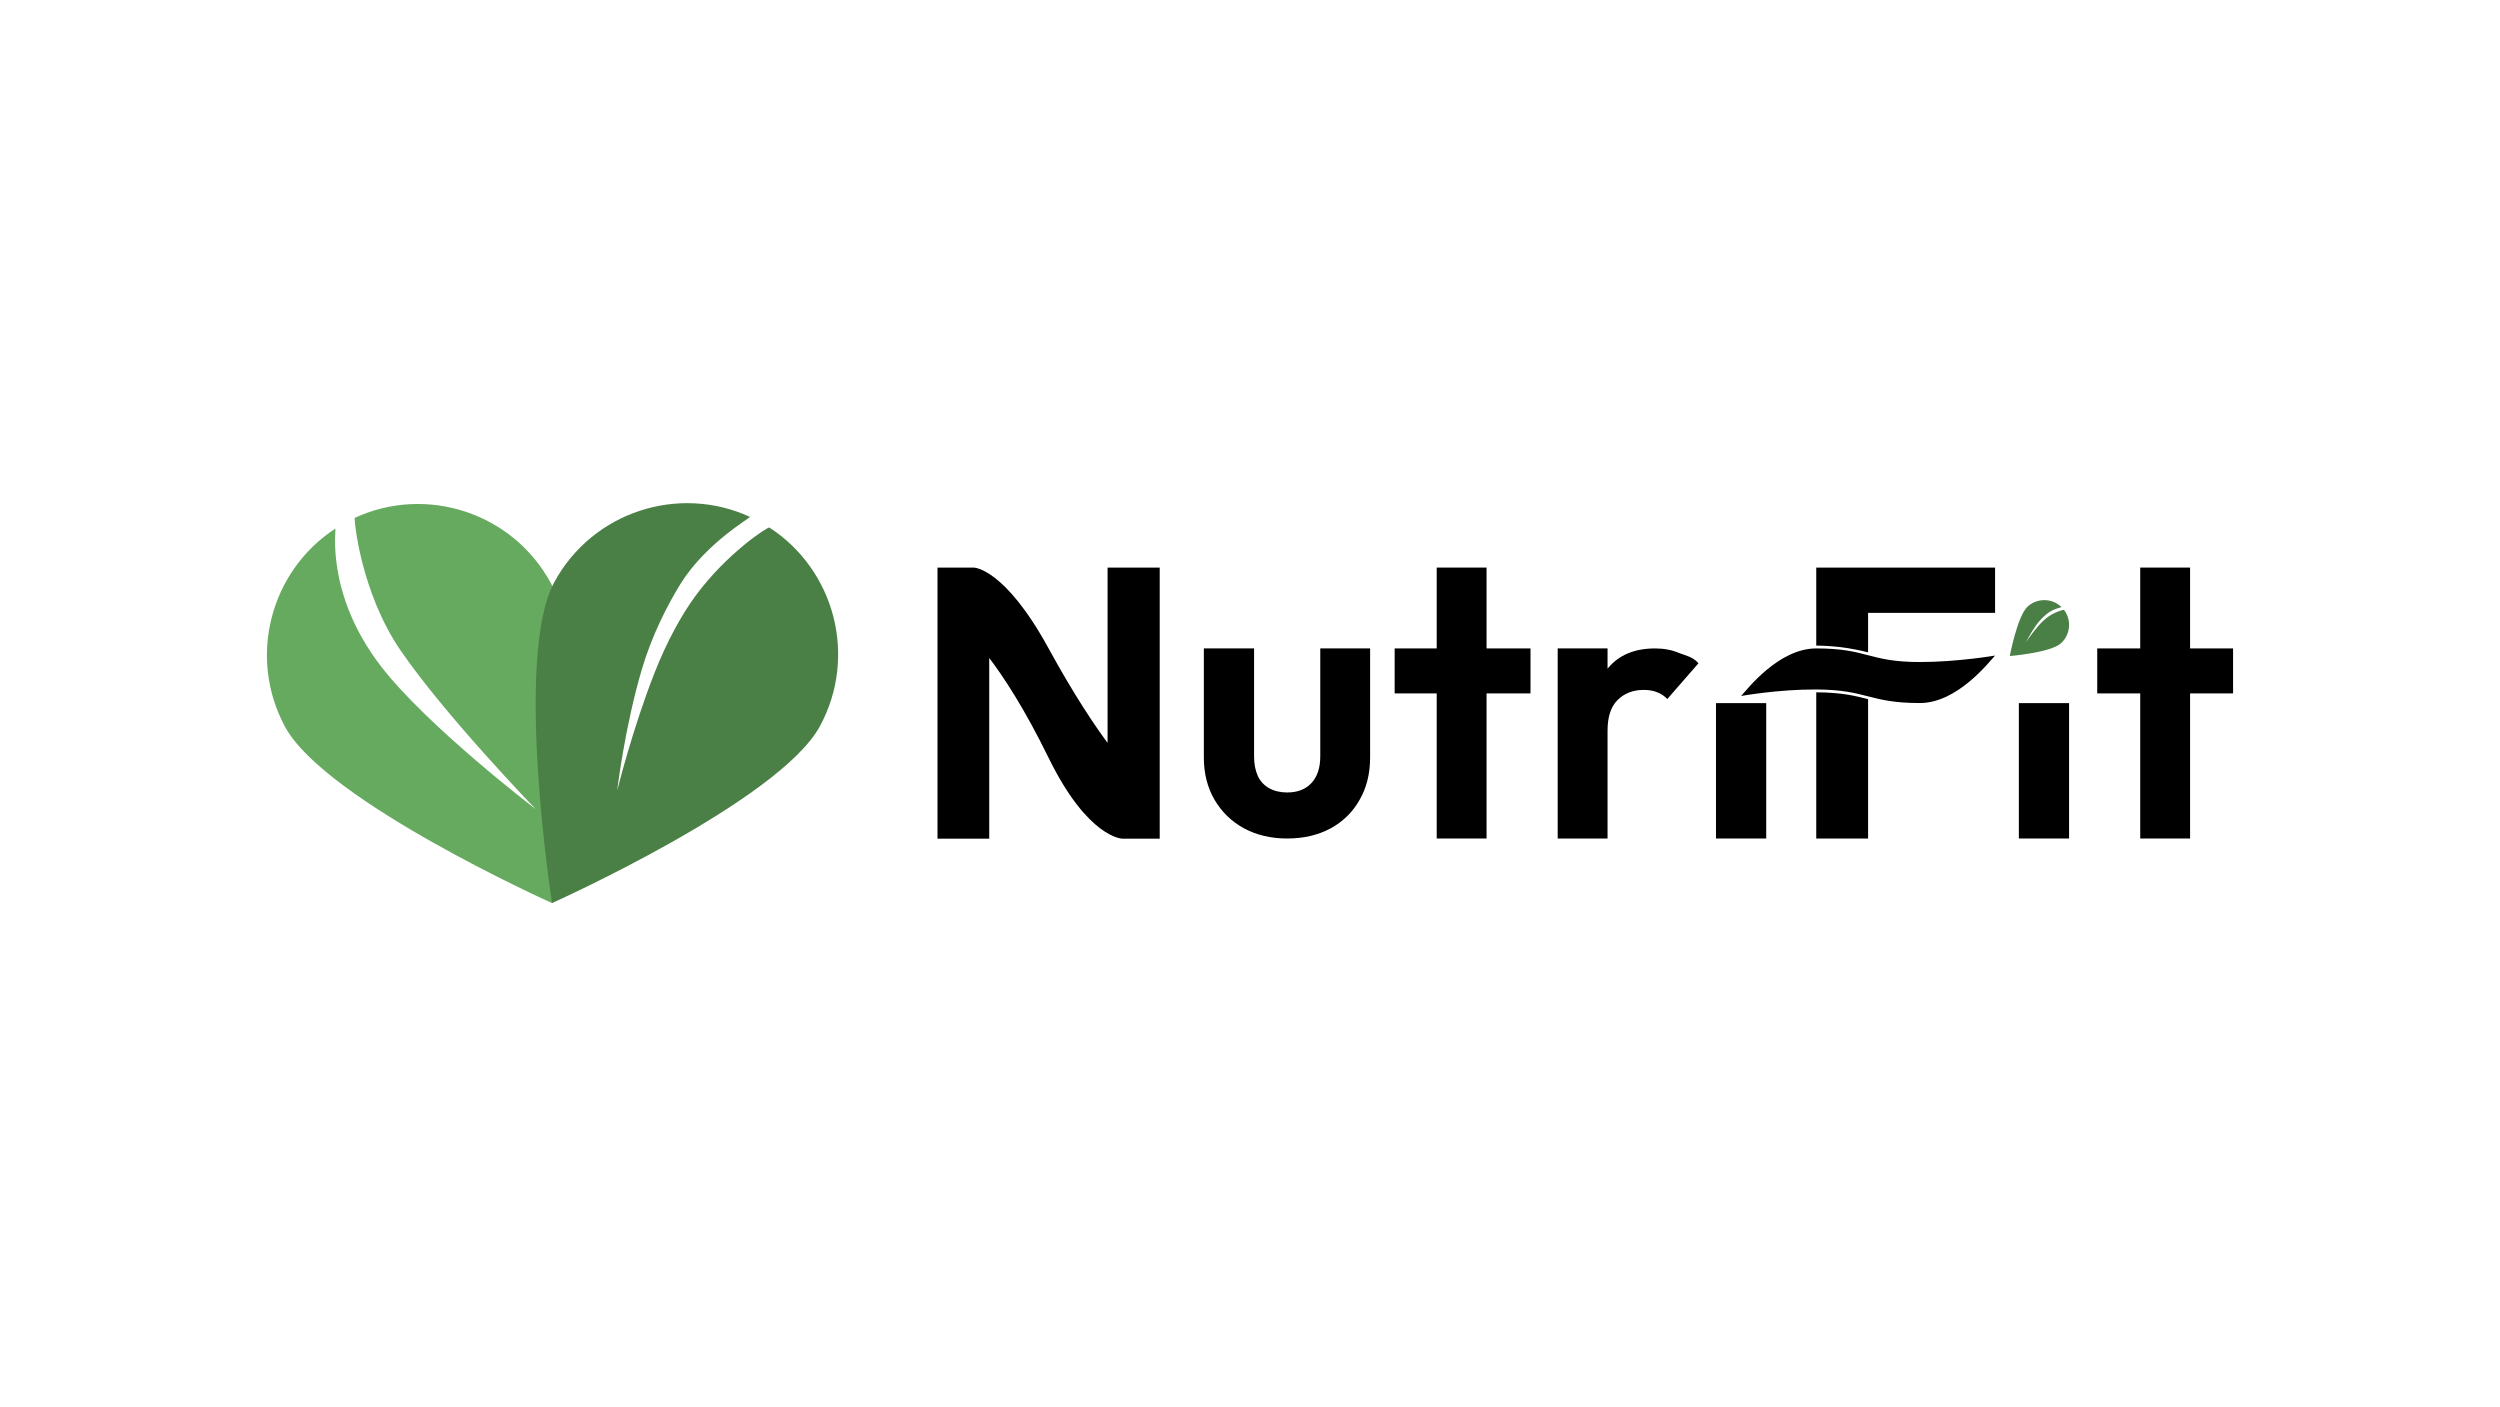
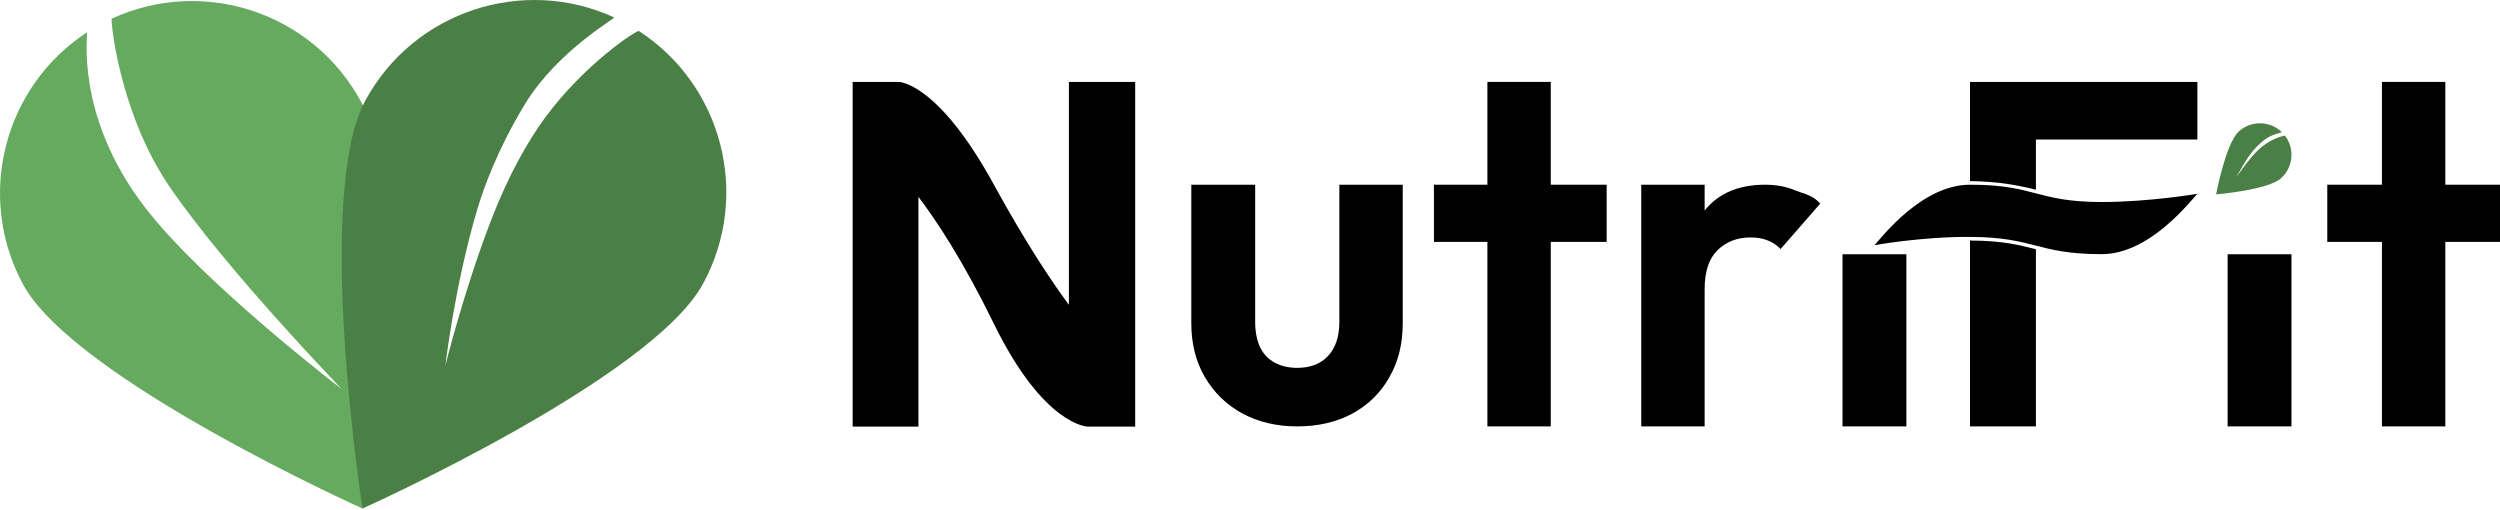
- <svg xmlns="http://www.w3.org/2000/svg" width="100%" height="100%" viewBox="0 0 1920 1080" version="1.1" xml:space="preserve" style="fill-rule:evenodd;clip-rule:evenodd;stroke-linejoin:round;stroke-miterlimit:2;">
+ <svg xmlns="http://www.w3.org/2000/svg" width="100%" height="100%" viewBox="0 0 1510 308" version="1.1" xml:space="preserve" style="fill-rule:evenodd;clip-rule:evenodd;stroke-linejoin:round;stroke-miterlimit:2;">
  <g>
-     <path d="M720,644.102L720,435.898L747.761,435.898L759.742,475.362L759.742,644.102L720,644.102ZM862.018,644.102C862.018,644.102 835.611,643.883 805.327,582.006C767.893,505.518 740.163,483.252 740.163,483.252L747.761,435.898C747.761,435.898 771.282,435.757 805.327,497.994C844.866,570.273 869.615,593.418 869.615,593.418L862.018,644.102ZM862.018,644.102L850.621,602.476L850.621,435.898L890.655,435.898L890.655,644.102L862.018,644.102Z" style="fill-rule:nonzero;" />
-     <path d="M988.548,643.971C976.08,643.971 964.976,641.341 955.235,636.081C945.689,630.821 938.189,623.516 932.734,614.165C927.279,604.814 924.552,594.002 924.552,581.729L924.552,497.994L963.125,497.994L963.125,580.852C963.125,586.697 964.099,591.762 966.047,596.048C967.995,600.139 970.917,603.256 974.814,605.398C978.71,607.541 983.288,608.613 988.548,608.613C996.535,608.613 1002.77,606.178 1007.25,601.307C1011.73,596.437 1013.97,589.619 1013.97,580.852L1013.97,497.994L1052.25,497.994L1052.25,581.729C1052.25,594.197 1049.52,605.106 1044.07,614.457C1038.81,623.808 1031.31,631.114 1021.57,636.374C1012.02,641.439 1001.02,643.971 988.548,643.971Z" style="fill-rule:nonzero;" />
-     <path d="M1103.39,643.971L1103.39,435.898L1141.67,435.898L1141.67,643.971L1103.39,643.971ZM1071.1,532.532L1071.1,497.994L1175.42,497.994L1175.42,532.532L1071.1,532.532Z" style="fill-rule:nonzero;" />
-     <path d="M1196.31,643.971L1196.31,497.994L1234.6,497.994L1234.6,643.971L1196.31,643.971ZM1234.6,561.113L1219.69,551.177C1221.44,533.839 1226.51,523.124 1234.89,513.189C1243.26,503.059 1255.34,497.994 1271.12,497.994C1277.94,497.994 1284.08,499.163 1289.53,501.5C1294.99,503.643 1299.95,504.325 1304.43,509.39L1280.47,536.859C1278.33,534.521 1275.7,532.768 1272.58,531.599C1269.66,530.43 1266.25,529.845 1262.36,529.845C1254.17,529.845 1247.45,532.475 1242.19,537.735C1237.13,542.8 1234.6,550.593 1234.6,561.113Z" style="fill-rule:nonzero;" />
-     <rect x="1317.88" y="540" width="38.573" height="103.971" style="fill-rule:nonzero;" />
-     <path d="M1543.53,503.838C1543.53,503.838 1549.32,472.956 1557.28,465.789C1564.76,459.051 1576.13,459.346 1583.25,466.247C1583.38,466.372 1576.91,467.487 1572.13,471.347C1569.67,473.328 1566.58,476.288 1564.04,479.791C1559.48,486.08 1555.98,493.223 1555.98,493.223C1555.98,493.223 1560.45,486.432 1565.5,480.633C1568.16,477.575 1570.97,475.057 1573.43,473.38C1578.97,469.595 1584.99,468.164 1585.12,468.334C1591.12,476.135 1590.2,487.383 1582.76,494.082C1574.8,501.249 1543.53,503.838 1543.53,503.838Z" style="fill:#4a7f45;" />
-     <path d="M1394.88,495.802L1394.88,435.898L1532.22,435.898L1532.22,470.686L1434.69,470.686L1434.69,501.025C1430.13,499.834 1421.45,497.912 1413.35,496.969C1403.7,495.844 1394.88,495.802 1394.88,495.802ZM1434.69,536.983L1434.69,643.971L1394.88,643.971L1394.88,531.708C1414.6,531.796 1424.65,534.401 1434.69,536.983Z" />
-     <path d="M1474.51,539.934C1435.06,539.935 1434.33,529.692 1394.88,529.517C1365.33,529.385 1337.16,534.521 1337.16,534.521C1341.92,529.387 1365.93,497.994 1394.88,497.994C1434.53,497.994 1434.86,508.441 1474.51,508.441C1503.26,508.44 1532.22,503.473 1532.22,503.473C1527.48,508.517 1503.21,539.934 1474.51,539.934Z" style="fill-rule:nonzero;" />
-     <rect x="1550.48" y="540" width="38.573" height="103.971" style="fill-rule:nonzero;" />
-     <path d="M1643.7,643.971L1643.7,435.898L1681.98,435.898L1681.98,643.971L1643.7,643.971ZM1610.68,532.532L1610.68,497.994L1715,497.994L1715,532.532L1610.68,532.532Z" style="fill-rule:nonzero;" />
+     <path d="M515,257.673L515,49.468L542.761,49.468L554.742,88.932L554.742,257.673L515,257.673ZM657.018,257.673C657.018,257.673 630.611,257.454 600.327,195.577C562.893,119.089 535.163,96.822 535.163,96.822L542.761,49.468C542.761,49.468 566.282,49.327 600.327,111.564C639.866,183.844 664.615,206.988 664.615,206.988L657.018,257.673ZM657.018,257.673L645.621,216.047L645.621,49.468L685.655,49.468L685.655,257.673L657.018,257.673Z" style="fill-rule:nonzero;" />
+     <path d="M783.548,257.542C771.08,257.542 759.976,254.912 750.235,249.652C740.689,244.392 733.189,237.087 727.734,227.736C722.279,218.385 719.552,207.573 719.552,195.299L719.552,111.564L758.125,111.564L758.125,194.423C758.125,200.267 759.099,205.332 761.047,209.618C762.995,213.709 765.917,216.826 769.814,218.969C773.71,221.112 778.288,222.183 783.548,222.183C791.535,222.183 797.769,219.748 802.25,214.878C806.73,210.008 808.971,203.189 808.971,194.423L808.971,111.564L847.251,111.564L847.251,195.299C847.251,207.767 844.524,218.677 839.069,228.028C833.809,237.379 826.309,244.684 816.568,249.944C807.023,255.009 796.016,257.542 783.548,257.542Z" style="fill-rule:nonzero;" />
+     <path d="M898.389,257.542L898.389,49.468L936.67,49.468L936.67,257.542L898.389,257.542ZM866.099,146.103L866.099,111.564L970.421,111.564L970.421,146.103L866.099,146.103Z" style="fill-rule:nonzero;" />
+     <path d="M991.314,257.542L991.314,111.564L1029.6,111.564L1029.6,257.542L991.314,257.542ZM1029.6,174.683L1014.69,164.748C1016.45,147.41 1021.51,136.695 1029.89,126.76C1038.26,116.629 1050.34,111.564 1066.12,111.564C1072.94,111.564 1079.08,112.733 1084.53,115.071C1089.99,117.214 1094.95,117.896 1099.43,122.961L1075.47,150.429C1073.33,148.092 1070.7,146.338 1067.58,145.169C1064.66,144 1061.25,143.416 1057.36,143.416C1049.17,143.416 1042.45,146.046 1037.19,151.306C1032.13,156.371 1029.6,164.163 1029.6,174.683Z" style="fill-rule:nonzero;" />
+     <rect x="1112.88" y="153.571" width="38.573" height="103.971" style="fill-rule:nonzero;" />
+     <path d="M1338.53,117.409C1338.53,117.409 1344.32,86.527 1352.28,79.359C1359.76,72.622 1371.13,72.917 1378.25,79.818C1378.38,79.942 1371.91,81.058 1367.13,84.918C1364.67,86.899 1361.58,89.859 1359.04,93.361C1354.48,99.651 1350.98,106.794 1350.98,106.794C1350.98,106.794 1355.45,100.003 1360.5,94.204C1363.16,91.145 1365.97,88.628 1368.43,86.951C1373.97,83.166 1379.99,81.734 1380.12,81.905C1386.12,89.706 1385.2,100.954 1377.76,107.652C1369.8,114.82 1338.53,117.409 1338.53,117.409Z" style="fill:#4a7f45;" />
+     <path d="M1189.88,109.373L1189.88,49.468L1327.22,49.468L1327.22,84.257L1229.69,84.257L1229.69,114.596C1225.13,113.405 1216.45,111.483 1208.35,110.539C1198.7,109.415 1189.88,109.373 1189.88,109.373ZM1229.69,150.554L1229.69,257.542L1189.88,257.542L1189.88,145.279C1209.6,145.367 1219.65,147.971 1229.69,150.554Z" />
+     <path d="M1269.51,153.505C1230.06,153.505 1229.33,143.263 1189.88,143.087C1160.33,142.956 1132.16,148.092 1132.16,148.092C1136.92,142.957 1160.93,111.564 1189.88,111.564C1229.53,111.564 1229.86,122.011 1269.51,122.011C1298.26,122.011 1327.22,117.043 1327.22,117.043C1322.48,122.088 1298.21,153.505 1269.51,153.505Z" style="fill-rule:nonzero;" />
+     <rect x="1345.48" y="153.571" width="38.573" height="103.971" style="fill-rule:nonzero;" />
+     <path d="M1438.7,257.542L1438.7,49.468L1476.98,49.468L1476.98,257.542L1438.7,257.542ZM1405.68,146.103L1405.68,111.564L1510,111.564L1510,146.103L1405.68,146.103Z" style="fill-rule:nonzero;" />
  </g>
  <g>
-     <path d="M423.95,693.571C423.95,693.571 249.829,615.388 218.953,558.243C190.058,504.765 207.537,438.568 257.573,405.949C258.445,405.381 249.41,455.185 292.133,511.12C327.414,557.311 411.405,621.412 411.405,621.412C411.405,621.412 341.635,549.267 307.467,499.277C276.819,454.438 271.719,398.059 272.483,397.706C327.611,372.254 393.845,393.78 423.106,447.935C453.982,505.08 423.95,693.571 423.95,693.571Z" style="fill:#65aa5e;" />
-     <path d="M423.95,693.571C423.95,693.571 394.564,504.362 425.743,447.028C455.051,393.136 520.994,371.752 575.941,396.949C576.93,397.402 542.01,416.946 522.369,448.827C512.287,465.191 500.501,488.485 493.023,513.76C479.594,559.152 473.992,607.293 473.992,607.293C473.992,607.293 485.845,559.221 503.118,515.642C512.229,492.658 523.24,472.499 533.958,457.873C558.14,424.873 589.781,404.447 590.881,405.16C641.22,437.797 658.735,504.309 629.596,557.889C598.416,615.223 423.95,693.571 423.95,693.571Z" style="fill:#4a7f45;" />
+     <path d="M218.95,307.141C218.95,307.141 44.829,228.958 13.953,171.814C-14.942,118.335 2.537,52.138 52.573,19.52C53.445,18.952 44.41,68.756 87.133,124.691C122.414,170.882 206.405,234.983 206.405,234.983C206.405,234.983 136.635,162.837 102.467,112.848C71.819,68.008 66.719,11.629 67.483,11.277C122.611,-14.175 188.845,7.351 218.106,61.506C248.982,118.65 218.95,307.141 218.95,307.141Z" style="fill:#65aa5e;" />
+     <path d="M218.95,307.141C218.95,307.141 189.564,117.932 220.743,60.599C250.051,6.706 315.994,-14.678 370.941,10.519C371.93,10.973 337.01,30.517 317.369,62.398C307.287,78.762 295.501,102.056 288.023,127.331C274.594,172.723 268.992,220.864 268.992,220.864C268.992,220.864 280.845,172.791 298.118,129.213C307.229,106.229 318.24,86.07 328.958,71.444C353.14,38.444 384.781,18.017 385.881,18.731C436.22,51.367 453.735,117.879 424.596,171.46C393.416,228.794 218.95,307.141 218.95,307.141Z" style="fill:#4a7f45;" />
  </g>
</svg>
